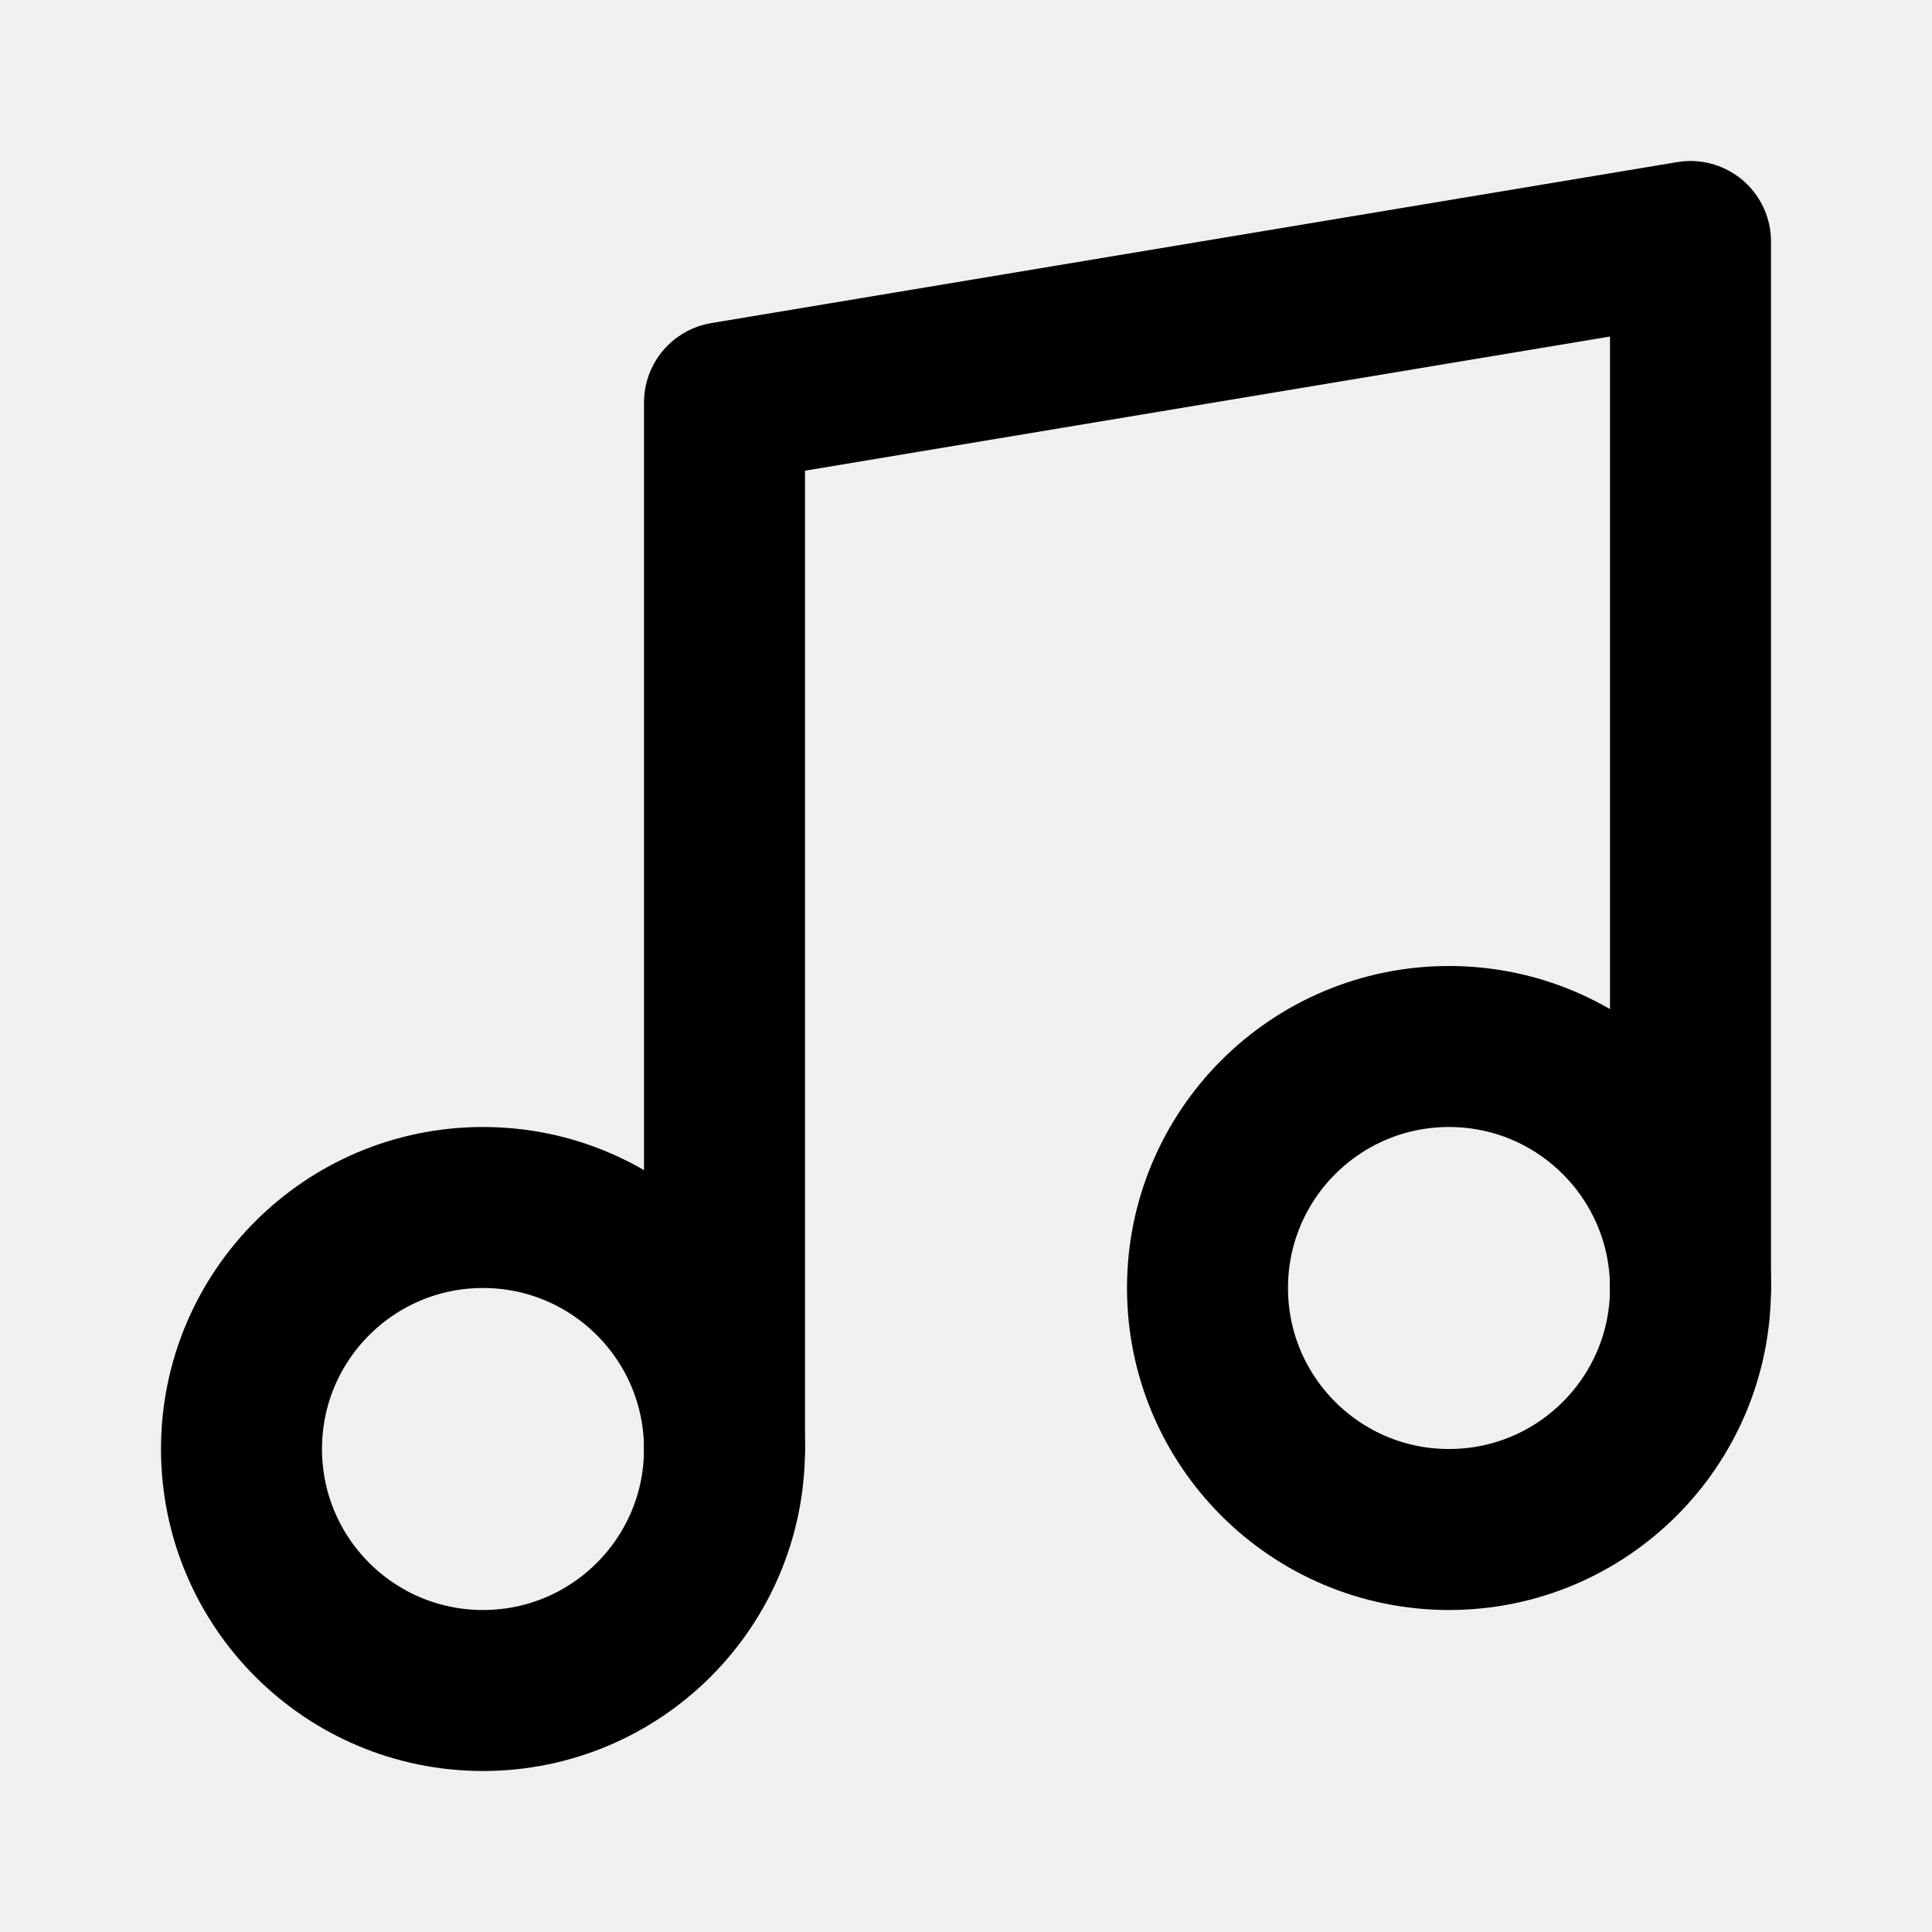
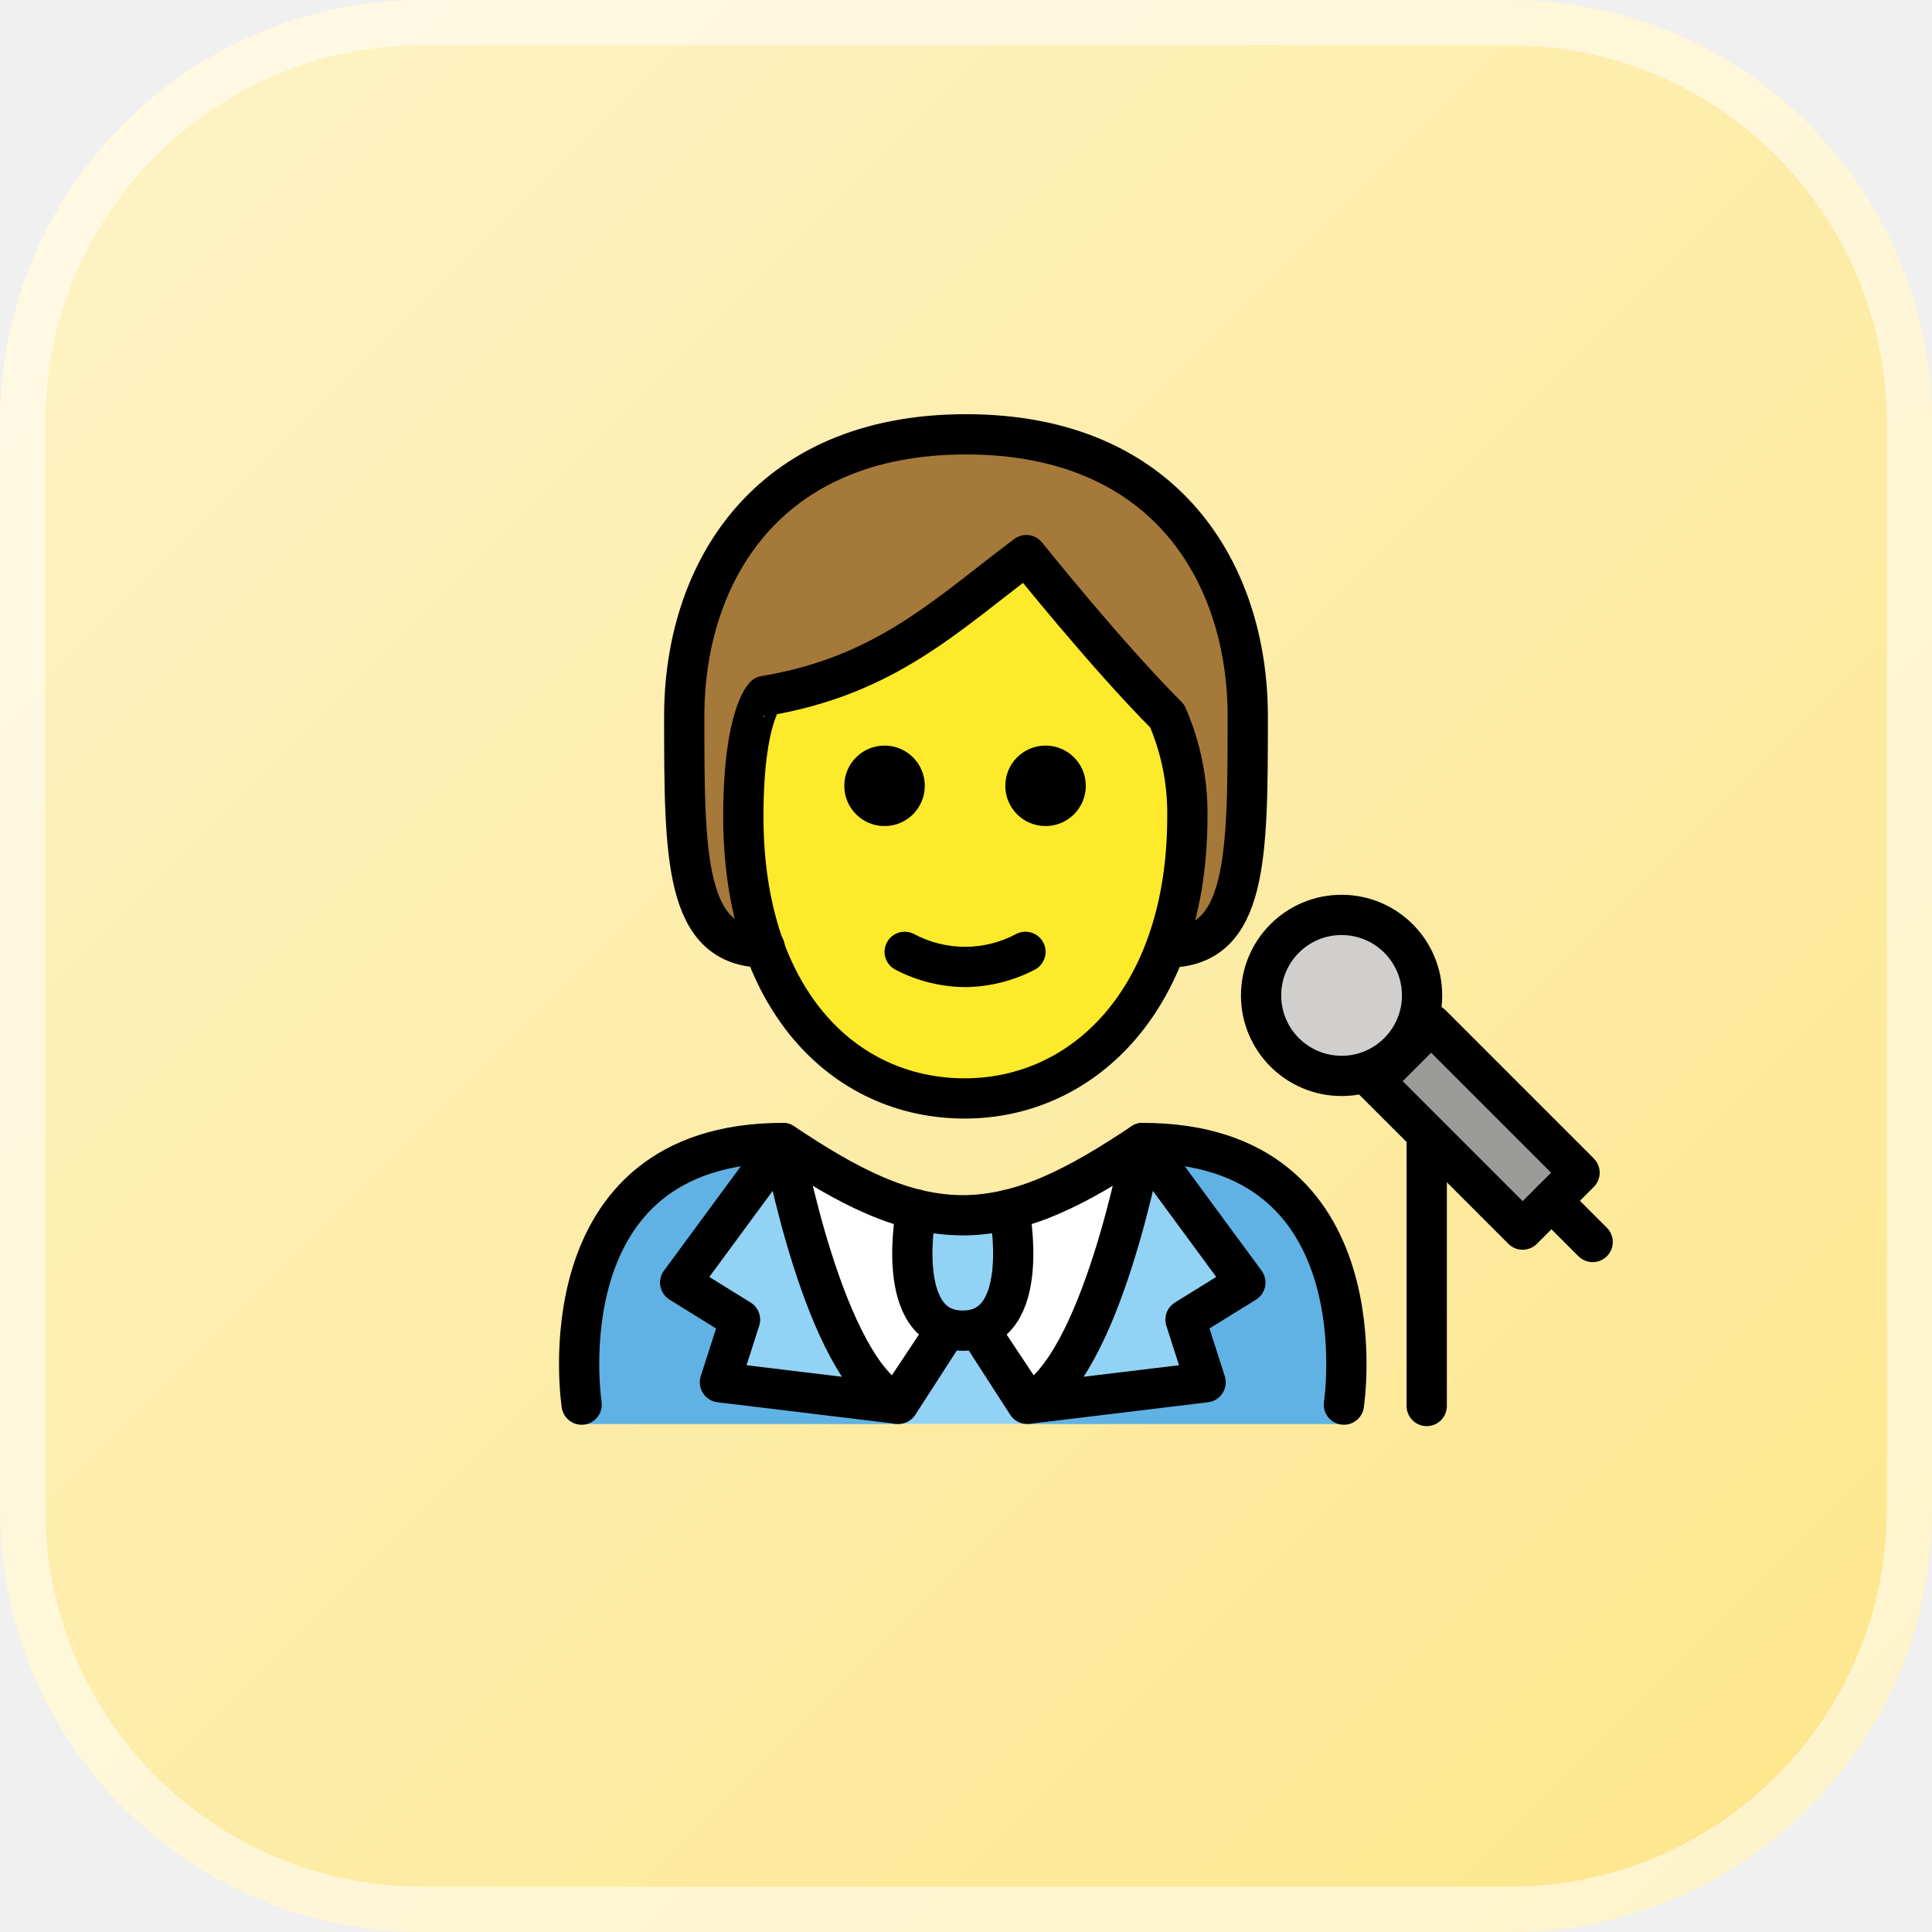
- <svg xmlns="http://www.w3.org/2000/svg" class="lucide lucide-music" width="24" height="24" viewBox="0 0 24 24" fill="none" stroke="currentColor" stroke-width="2" stroke-linecap="round" stroke-linejoin="round">
-   <path d="M9 18V5l12-2v13" />
-   <circle cx="6" cy="18" r="3" />
-   <circle cx="18" cy="16" r="3" />
+ <svg xmlns="http://www.w3.org/2000/svg" viewBox="0 0 64 64" width="64" height="64">
+   <defs>
+     <linearGradient id="bg" x1="0" y1="0" x2="1" y2="1">
+       <stop offset="0" stop-color="#fef3c7" />
+       <stop offset="1" stop-color="#fde68a" />
+     </linearGradient>
+   </defs>
+   <rect width="64" height="64" rx="14" fill="url(#bg)" />
+   <rect x="0.75" y="0.75" width="62.5" height="62.5" rx="13.25" fill="none" stroke="#ffffff" stroke-opacity="0.55" stroke-width="1.5" />
+   <g transform="translate(8 8) scale(0.6666667)">
+     <g id="color">
+       <path fill="#FFFFFF" d="M54.778,58.592c0,0,2-13.797-10-13.797c-3.192,2.119-5.926,3.584-9,3.578h0.125 c-3.074,0.006-5.808-1.458-9-3.578c-12,0-10,13.797-10,13.797" />
+       <path fill="#61B2E4" d="M26.902,44.795c-12,0-10,13.967-10,13.967h15.893C32.796,58.762,28.375,55.498,26.902,44.795" />
+       <path fill="#61B2E4" d="M44.778,44.795c12,0,10,13.967,10,13.967h-15.748C39.029,58.762,44.452,51.319,44.778,44.795" />
+       <path fill="#92D3F5" d="M33.533,48.284c0,0-1.206,6.021,2.307,6.021c3.514,0,2.307-6.021,2.307-6.021" />
+       <rect x="59.386" y="38.782" width="4" height="10.43" transform="matrix(0.7071 -0.7071 0.7071 0.7071 -13.1305 56.2929)" fill="#9B9B9A" />
+       <ellipse cx="54.662" cy="37.461" rx="4" ry="4" fill="#D0CFCE" />
+       <path fill="#92D3F5" d="M34.99,54.488l-2.415,3.638c-3.63-1.754-5.672-12.962-5.672-12.962l-5.105,6.935l2.974,1.842 l-0.999,3.113l8.869,1.072" />
+       <polygon fill="#92D3F5" points="35.679,54.096 37.469,56.706 38.976,58.75 32.665,58.75 34.172,56.706" />
+       <path fill="#92D3F5" d="M36.69,54.488l2.415,3.638c3.63-1.754,5.672-12.962,5.672-12.962l5.104,6.935l-2.974,1.842 l0.999,3.113l-8.869,1.072" />
+     </g>
+     <g id="skin-shadow" />
+     <g id="hair">
+       <path fill="#A57939" d="M26,35.081c-4,0-4-4.5-4-11.5s4-14,14-14s14,7,14,14s0,11.5-4,11.5" />
+     </g>
+     <g id="skin">
+       <path fill="#FCEA2B" d="M24.936,28.581c0,9,4.936,14,11,14c5.936,0,11.063-5,11.063-14c0.025-1.719-0.316-3.423-1-5 c-3-3-7-8-7-8c-4,3-7,6-13,7C26,22.581,24.936,23.58,24.936,28.581z" />
+     </g>
+     <g id="line">
+       <ellipse cx="54.662" cy="37.461" rx="4" ry="4" fill="none" stroke="#000000" stroke-linecap="round" stroke-linejoin="round" stroke-miterlimit="10" stroke-width="2" />
+       <line x1="65.091" x2="67.138" y1="47.667" y2="49.714" fill="none" stroke="#000000" stroke-linecap="round" stroke-linejoin="round" stroke-miterlimit="10" stroke-width="2" />
+       <line x1="58.893" x2="58.893" y1="44.664" y2="57.864" fill="none" stroke="#000000" stroke-linecap="round" stroke-linejoin="round" stroke-miterlimit="10" stroke-width="2" />
+       <path fill="none" stroke="#000000" stroke-linecap="round" stroke-linejoin="round" stroke-miterlimit="10" stroke-width="2" d="M33.533,48.098c0,0-1.206,6.021,2.307,6.021c3.514,0,2.307-6.021,2.307-6.021" />
+       <path fill="none" stroke="#000000" stroke-linecap="round" stroke-linejoin="round" stroke-miterlimit="10" stroke-width="2" d="M34.99,54.119l-2.415,3.638c-3.63-1.754-5.672-12.962-5.672-12.962l-5.105,6.935l2.974,1.842l-0.999,3.113 l8.869,1.072z" />
+       <path fill="none" stroke="#000000" stroke-linecap="round" stroke-linejoin="round" stroke-miterlimit="10" stroke-width="2" d="M36.69,54.119l2.415,3.638c3.63-1.754,5.672-12.962,5.672-12.962l5.104,6.935l-2.974,1.842l0.999,3.113 l-8.869,1.072z" />
+       <path fill="none" stroke="#000000" stroke-linecap="round" stroke-linejoin="round" stroke-miterlimit="10" stroke-width="2" d="M16.902,57.795c0,0-2-13,10-13c3.192,2.128,5.926,3.598,9,3.592h-0.125c3.074,0.006,5.808-1.464,9-3.592 c12,0,10,13,10,13" />
+       <path fill="none" stroke="#000000" stroke-linecap="round" stroke-linejoin="round" stroke-width="2" d="M26,35.081 c-4,0-4-4.5-4-11.5s4-14,14-14s14,7,14,14s0,11.5-4,11.5" />
+       <path fill="none" stroke="#000000" stroke-linejoin="round" stroke-width="2" d="M24.936,28.581c0,9,4.936,14,11,14 c5.936,0,11.063-5,11.063-14c0.025-1.719-0.316-3.423-1-5c-3-3-7-8-7-8c-4,3-7,6-13,7 C26,22.581,24.936,23.58,24.936,28.581z" />
+       <path d="M33.953,27.047c0,1.105-0.895,2-2,2s-2-0.895-2-2s0.895-2,2-2C33.057,25.047,33.953,25.942,33.953,27.047" />
+       <path d="M35.953,37.049c-1.2-0.012-2.381-0.305-3.447-0.858c-0.494-0.247-0.694-0.848-0.447-1.342 c0.247-0.494,0.848-0.694,1.342-0.447c1.593,0.859,3.512,0.859,5.106,0c0.494-0.247,1.095-0.047,1.342,0.447 s0.047,1.095-0.447,1.342C38.334,36.744,37.153,37.038,35.953,37.049z" />
+       <path d="M41.953,27.047c0,1.105-0.895,2-2,2s-2-0.895-2-2s0.895-2,2-2C41.057,25.047,41.953,25.942,41.953,27.047" />
+       <rect x="59.386" y="38.782" width="4" height="10.43" transform="matrix(0.7071 -0.7071 0.7071 0.7071 -13.1305 56.2929)" fill="none" stroke="#000000" stroke-linecap="round" stroke-linejoin="round" stroke-miterlimit="10" stroke-width="2" />
+     </g>
+   </g>
</svg>
